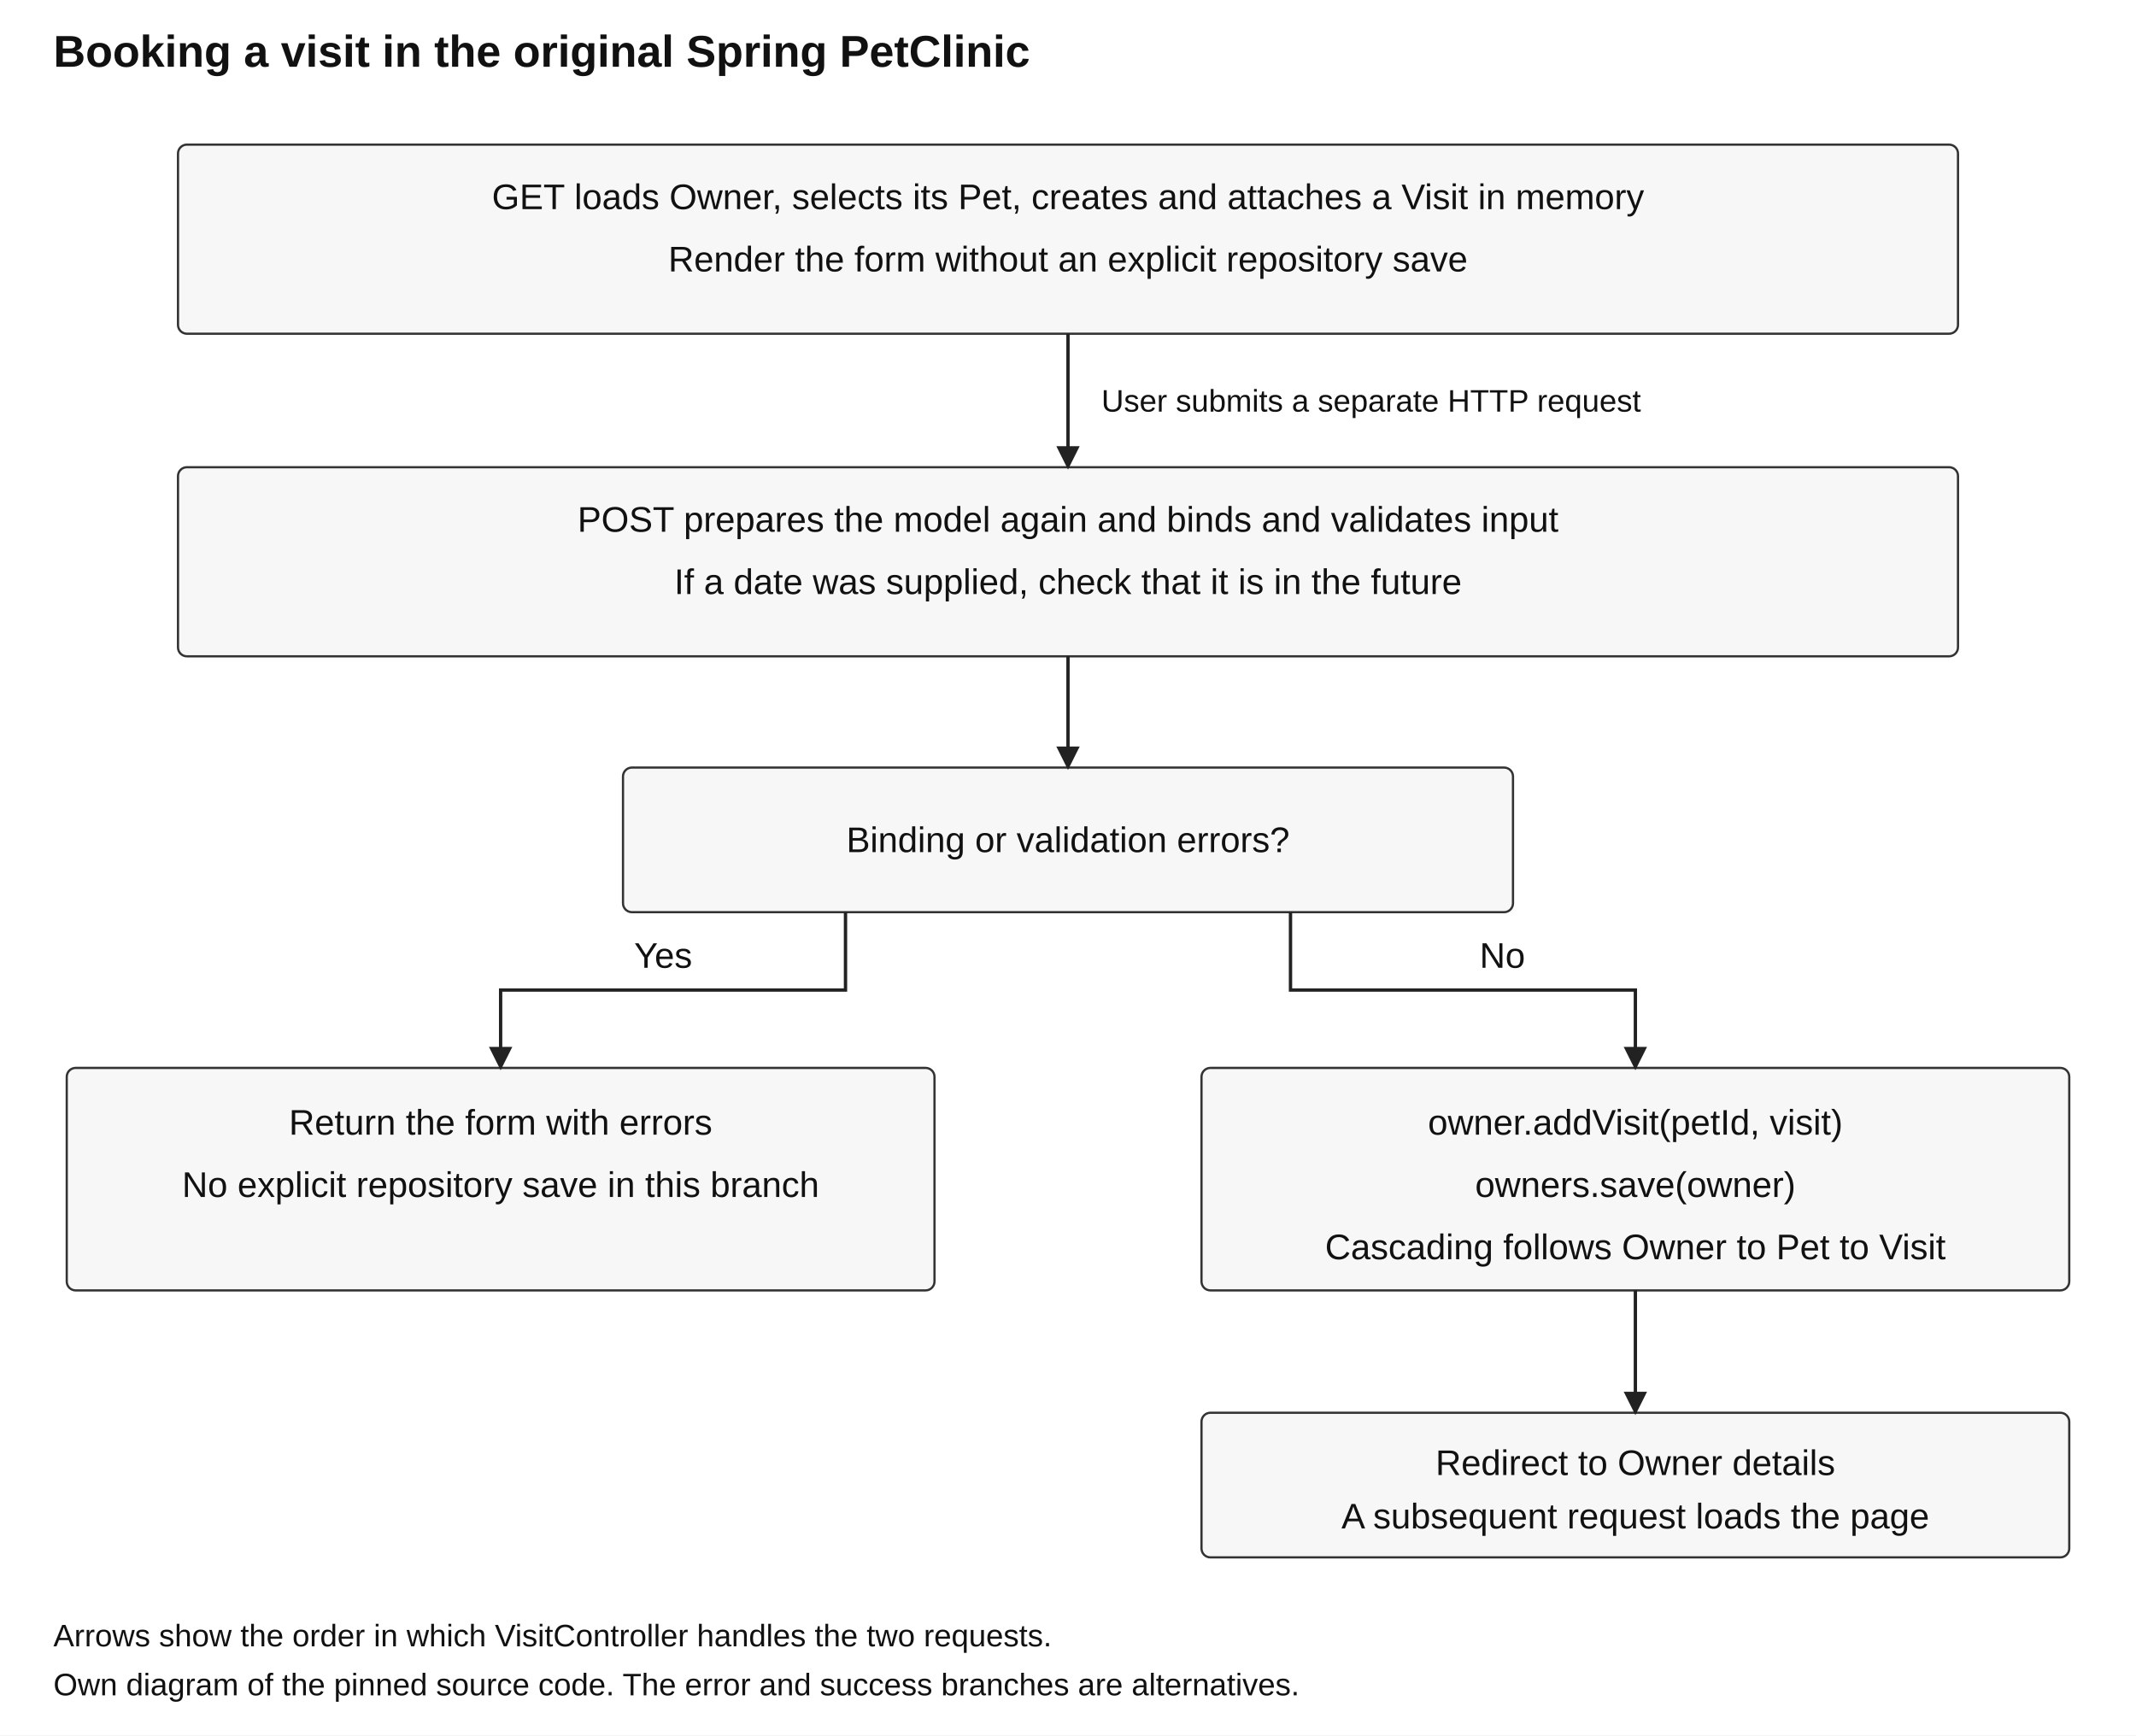
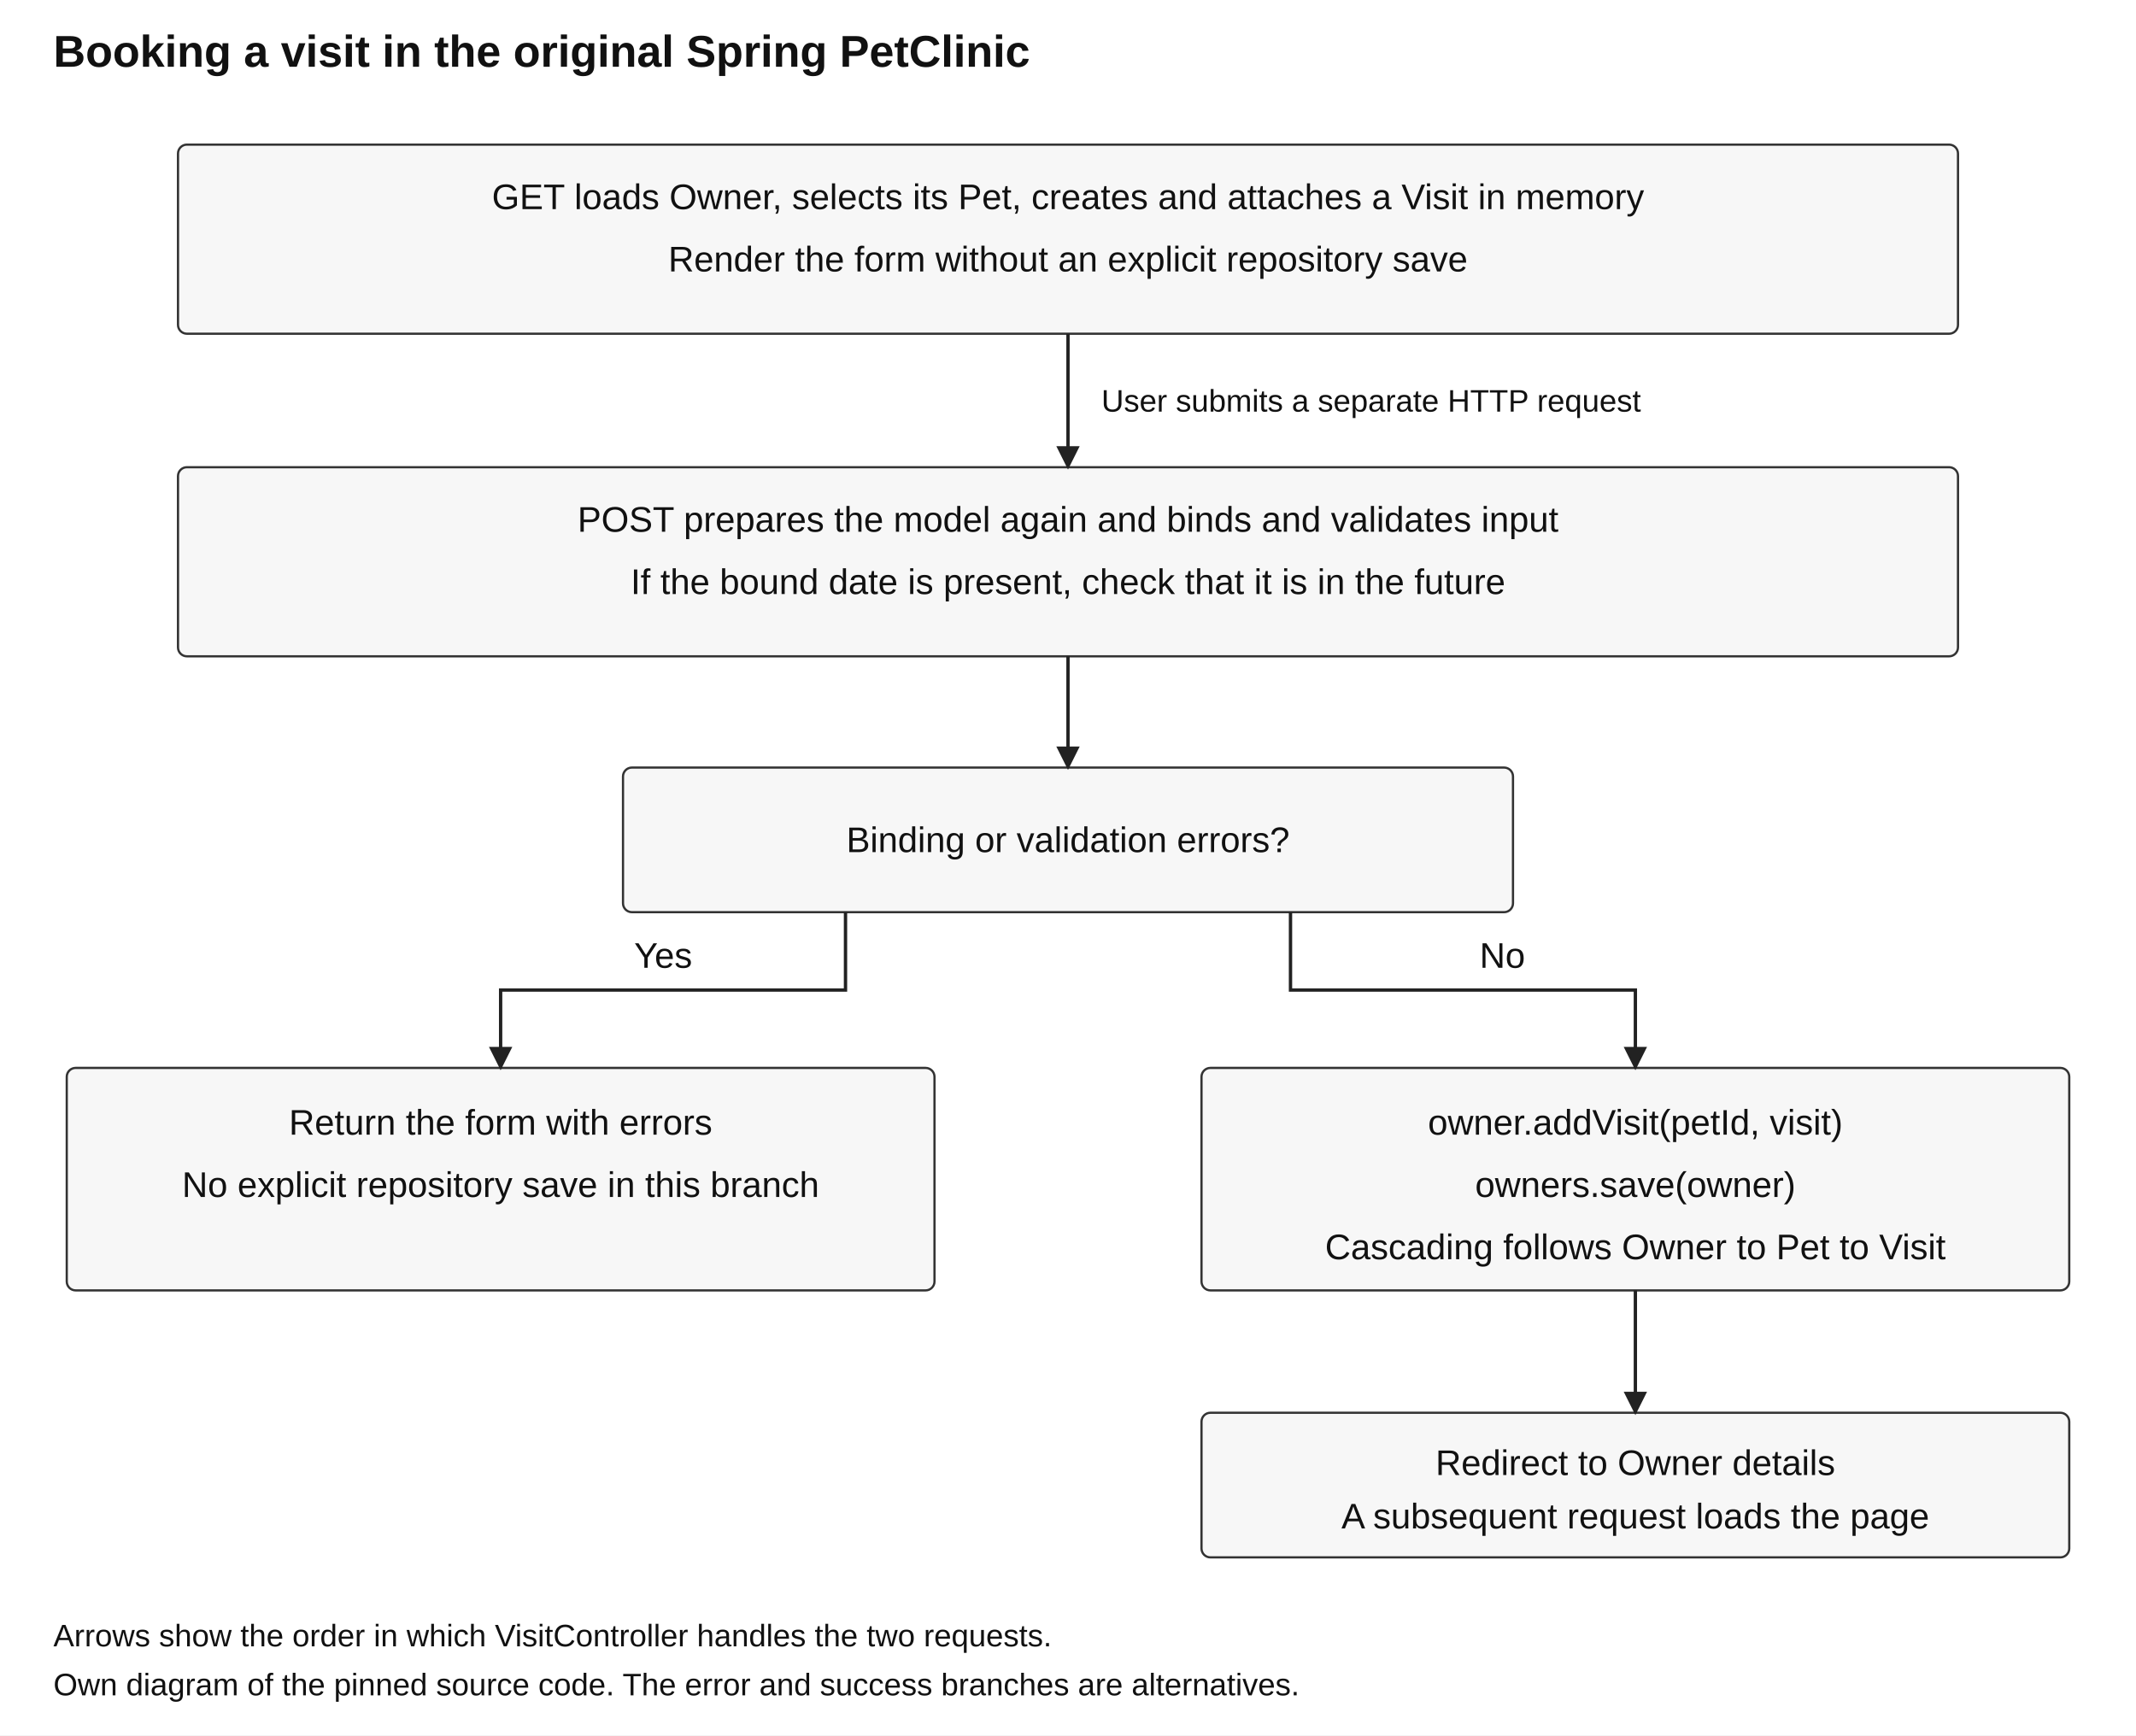
<svg xmlns="http://www.w3.org/2000/svg" width="960" height="780" viewBox="0 0 960 780" role="img" aria-labelledby="title desc">
  <defs>
    <marker id="arrow" viewBox="0 0 10 10" refX="9" refY="5" markerWidth="7" markerHeight="7" orient="auto">
      <path d="M0 0 L10 5 L0 10 Z" fill="#222" />
    </marker>
  </defs>
  <rect width="960" height="780" fill="white" />
  <g font-family="Arial, sans-serif" font-size="16" fill="#111">
    <text x="24" y="30" font-size="20" font-weight="bold">Booking a visit in the original Spring PetClinic</text>
    <g fill="#f7f7f7" stroke="#333">
      <rect x="80" y="65" width="800" height="85" rx="4" />
      <rect x="80" y="210" width="800" height="85" rx="4" />
      <rect x="280" y="345" width="400" height="65" rx="4" />
      <rect x="30" y="480" width="390" height="100" rx="4" />
      <rect x="540" y="480" width="390" height="100" rx="4" />
      <rect x="540" y="635" width="390" height="65" rx="4" />
    </g>
    <g text-anchor="middle">
      <text x="480" y="94">GET loads Owner, selects its Pet, creates and attaches a Visit in memory</text>
      <text x="480" y="122">Render the form without an explicit repository save</text>
      <text x="480" y="239">POST prepares the model again and binds and validates input</text>
-       <text x="480" y="267">If a date was supplied, check that it is in the future</text>
+       <text x="480" y="267">If the bound date is present, check that it is in the future</text>
      <text x="480" y="383">Binding or validation errors?</text>
      <text x="225" y="510">Return the form with errors</text>
      <text x="225" y="538">No explicit repository save in this branch</text>
      <text x="735" y="510">owner.addVisit(petId, visit)</text>
      <text x="735" y="538">owners.save(owner)</text>
      <text x="735" y="566">Cascading follows Owner to Pet to Visit</text>
      <text x="735" y="663">Redirect to Owner details</text>
      <text x="735" y="687">A subsequent request loads the page</text>
    </g>
    <g fill="none" stroke="#222" stroke-width="1.5" marker-end="url(#arrow)">
      <path d="M480 150 V210" />
      <path d="M480 295 V345" />
      <path d="M380 410 V445 H225 V480" />
      <path d="M580 410 V445 H735 V480" />
      <path d="M735 580 V635" />
    </g>
    <text x="495" y="185" font-size="14">User submits a separate HTTP request</text>
    <text x="285" y="435">Yes</text>
    <text x="665" y="435">No</text>
    <text x="24" y="740" font-size="14">Arrows show the order in which VisitController handles the two requests.</text>
    <text x="24" y="762" font-size="14">Own diagram of the pinned source code. The error and success branches are alternatives.</text>
  </g>
</svg>
